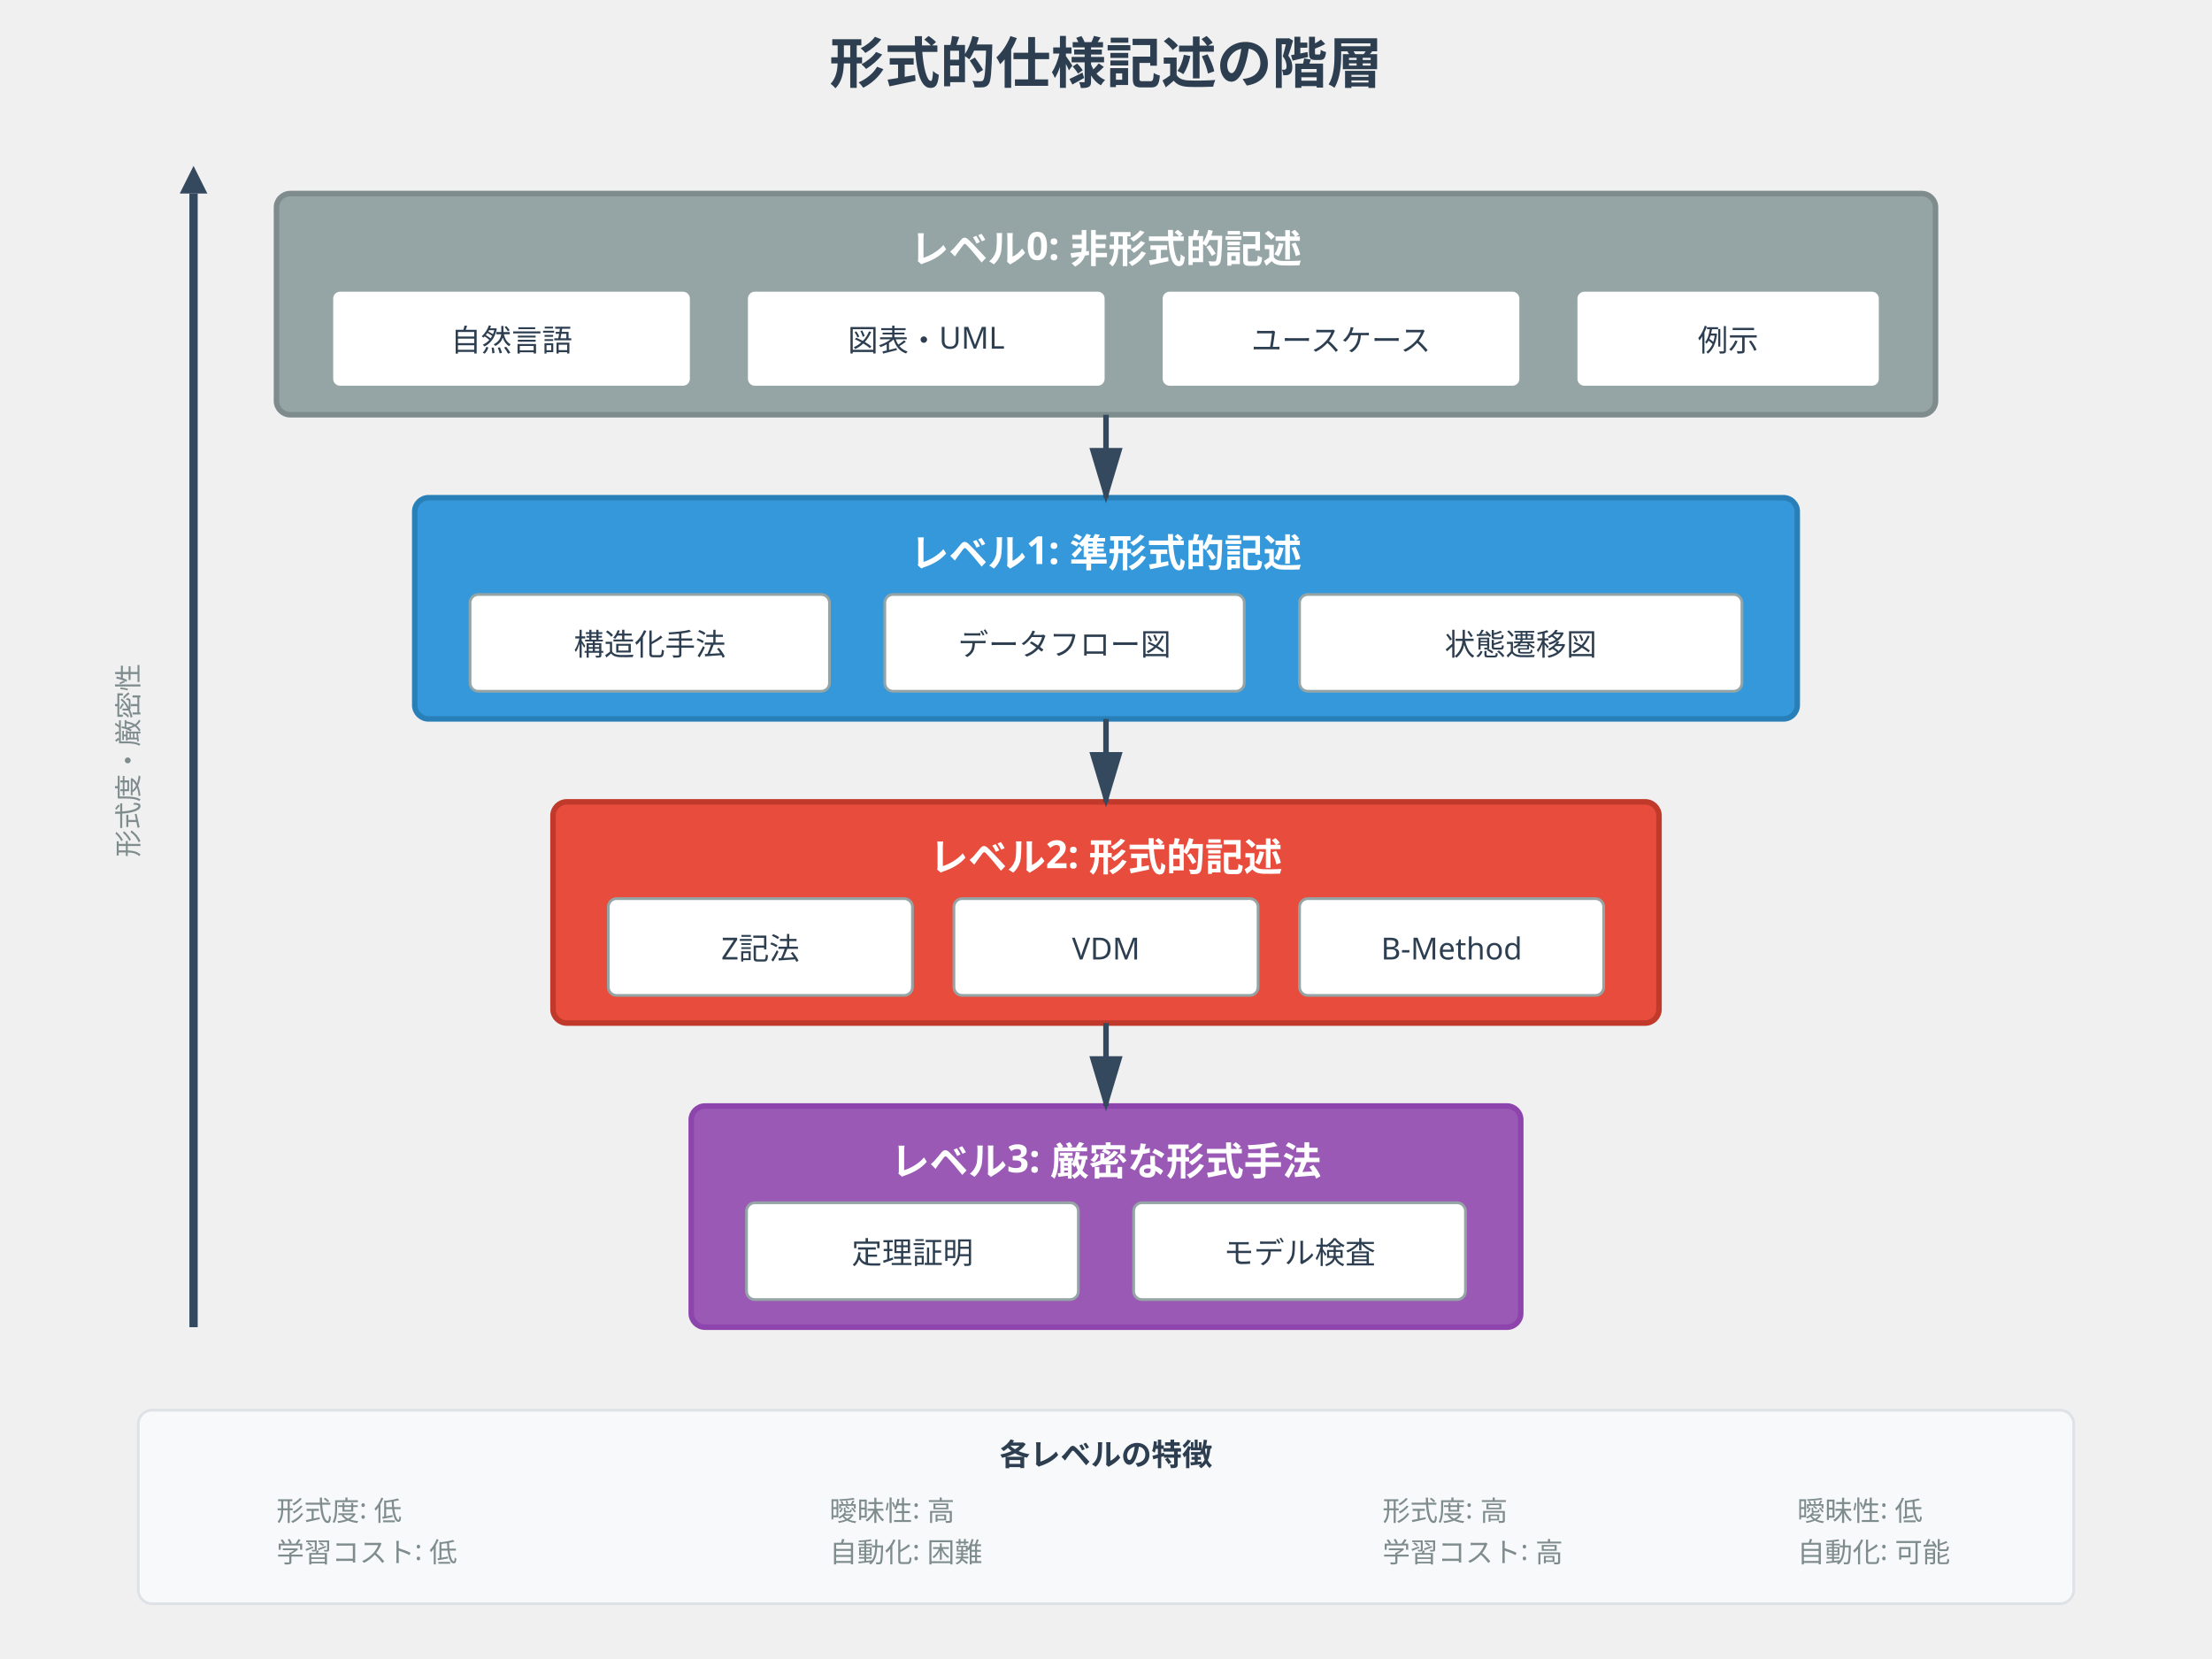
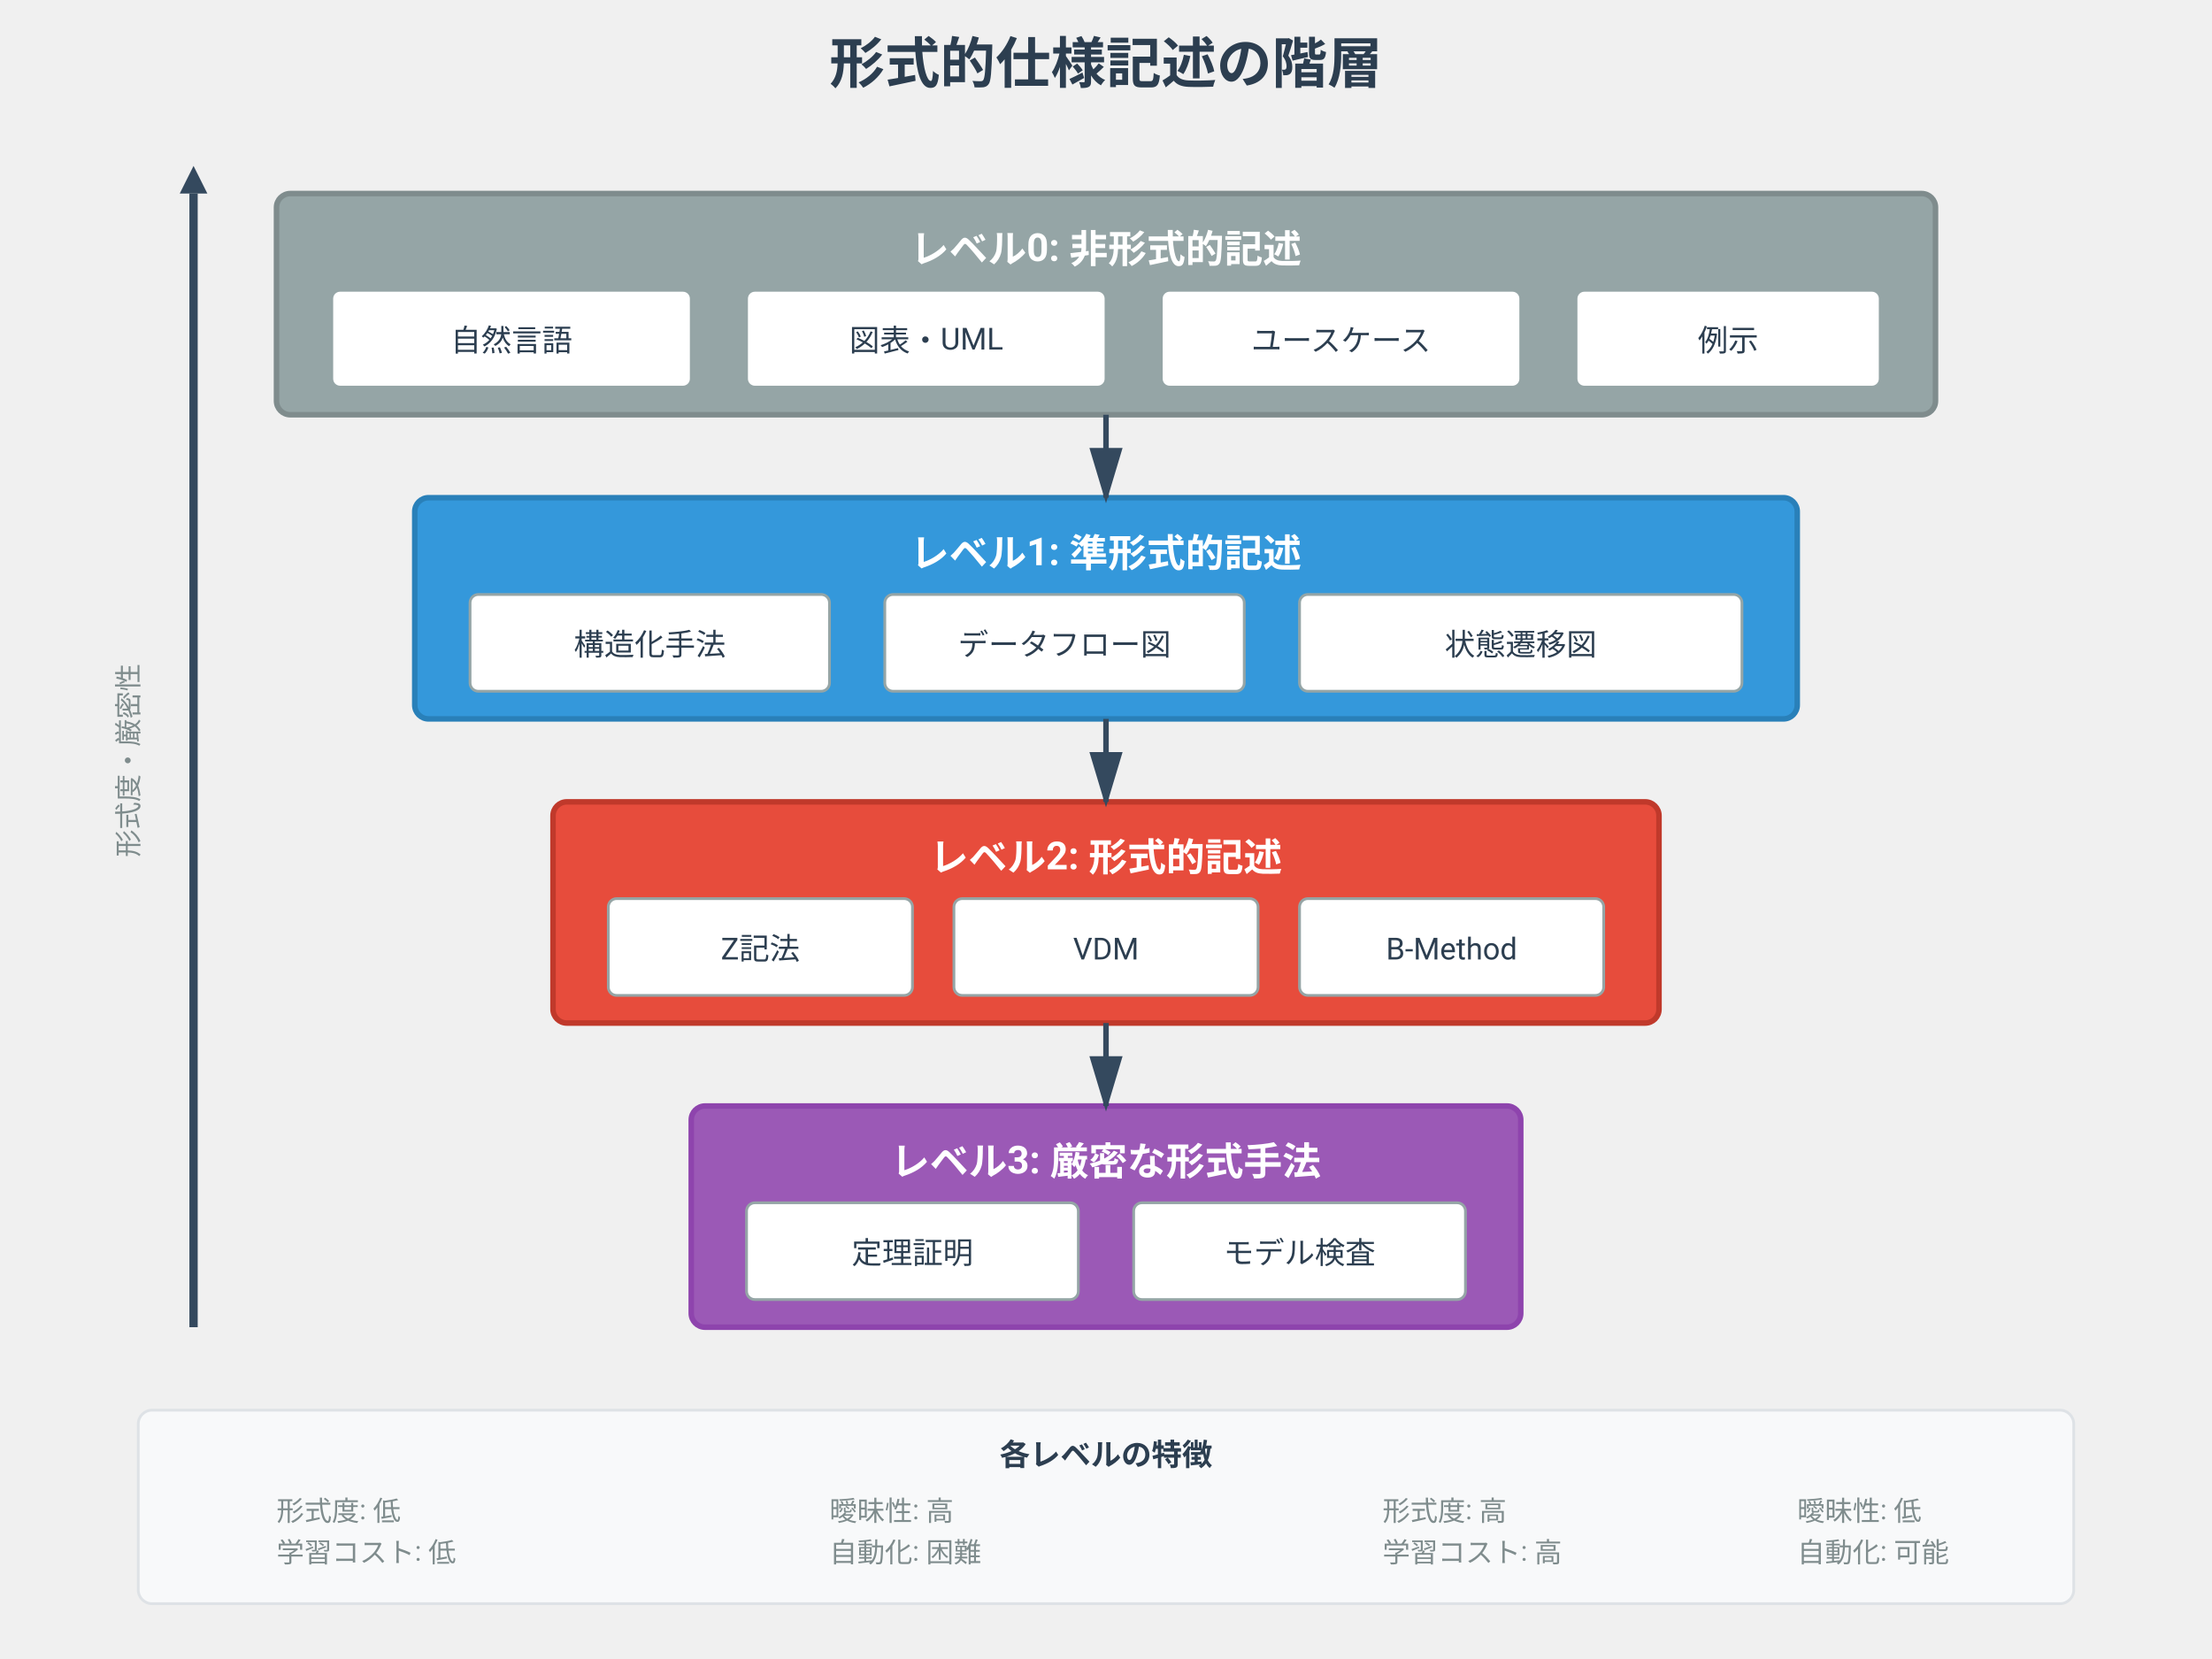
<svg xmlns="http://www.w3.org/2000/svg" width="800" height="600" viewBox="0 0 800 600">
  <defs>
    <style>
-       .title { font-family: 'Noto Sans JP', sans-serif; font-size: 20px; font-weight: bold; fill: #2c3e50; }
-       .level-title { font-family: 'Noto Sans JP', sans-serif; font-size: 14px; font-weight: bold; fill: #fff; }
-       .method-text { font-family: 'Noto Sans JP', sans-serif; font-size: 11px; fill: #2c3e50; }
-       .small-text { font-family: 'Noto Sans JP', sans-serif; font-size: 10px; fill: #7f8c8d; }
+       .title { font-family: -apple-system, BlinkMacSystemFont, 'Segoe UI', Roboto, 'Helvetica Neue', Arial, 'Noto Sans', sans-serif, 'Apple Color Emoji', 'Segoe UI Emoji', 'Segoe UI Symbol', 'Noto Color Emoji'; font-size: 20px; font-weight: bold; fill: #2c3e50; }
+       .level-title { font-family: -apple-system, BlinkMacSystemFont, 'Segoe UI', Roboto, 'Helvetica Neue', Arial, 'Noto Sans', sans-serif, 'Apple Color Emoji', 'Segoe UI Emoji', 'Segoe UI Symbol', 'Noto Color Emoji'; font-size: 14px; font-weight: bold; fill: #fff; }
+       .method-text { font-family: -apple-system, BlinkMacSystemFont, 'Segoe UI', Roboto, 'Helvetica Neue', Arial, 'Noto Sans', sans-serif, 'Apple Color Emoji', 'Segoe UI Emoji', 'Segoe UI Symbol', 'Noto Color Emoji'; font-size: 11px; fill: #2c3e50; }
+       .small-text { font-family: -apple-system, BlinkMacSystemFont, 'Segoe UI', Roboto, 'Helvetica Neue', Arial, 'Noto Sans', sans-serif, 'Apple Color Emoji', 'Segoe UI Emoji', 'Segoe UI Symbol', 'Noto Color Emoji'; font-size: 10px; fill: #7f8c8d; }
      .informal-level { fill: #95a5a6; stroke: #7f8c8d; stroke-width: 2; }
      .semi-formal-level { fill: #3498db; stroke: #2980b9; stroke-width: 2; }
      .formal-level { fill: #e74c3c; stroke: #c0392b; stroke-width: 2; }
      .rigorous-level { fill: #9b59b6; stroke: #8e44ad; stroke-width: 2; }
      .component { fill: #fff; stroke: #95a5a6; stroke-width: 1; }
      .arrow { stroke: #34495e; stroke-width: 2; fill: none; marker-end: url(#arrowhead); }
    </style>
    <marker id="arrowhead" markerWidth="10" markerHeight="10" refX="9" refY="3" orient="auto">
      <polygon points="0 0, 10 3, 0 6" fill="#34495e" />
    </marker>
  </defs>
  <text x="400" y="30" class="title" text-anchor="middle">形式的仕様記述の階層</text>
  <g id="informal">
    <rect x="100" y="70" width="600" height="80" class="informal-level" rx="5" />
    <text x="400" y="95" class="level-title" text-anchor="middle">レベル0: 非形式的記述</text>
    <rect x="120" y="105" width="130" height="35" class="component" rx="3" />
    <text x="185" y="127" class="method-text" text-anchor="middle">自然言語</text>
    <rect x="270" y="105" width="130" height="35" class="component" rx="3" />
    <text x="335" y="127" class="method-text" text-anchor="middle">図表・UML</text>
    <rect x="420" y="105" width="130" height="35" class="component" rx="3" />
    <text x="485" y="127" class="method-text" text-anchor="middle">ユースケース</text>
    <rect x="570" y="105" width="110" height="35" class="component" rx="3" />
    <text x="625" y="127" class="method-text" text-anchor="middle">例示</text>
  </g>
  <g id="semi-formal">
    <rect x="150" y="180" width="500" height="80" class="semi-formal-level" rx="5" />
    <text x="400" y="205" class="level-title" text-anchor="middle">レベル1: 準形式的記述</text>
    <rect x="170" y="215" width="130" height="35" class="component" rx="3" />
    <text x="235" y="237" class="method-text" text-anchor="middle">構造化手法</text>
    <rect x="320" y="215" width="130" height="35" class="component" rx="3" />
    <text x="385" y="237" class="method-text" text-anchor="middle">データフロー図</text>
    <rect x="470" y="215" width="160" height="35" class="component" rx="3" />
    <text x="550" y="237" class="method-text" text-anchor="middle">状態遷移図</text>
  </g>
  <g id="formal">
    <rect x="200" y="290" width="400" height="80" class="formal-level" rx="5" />
    <text x="400" y="315" class="level-title" text-anchor="middle">レベル2: 形式的記述</text>
    <rect x="220" y="325" width="110" height="35" class="component" rx="3" />
    <text x="275" y="347" class="method-text" text-anchor="middle">Z記法</text>
    <rect x="345" y="325" width="110" height="35" class="component" rx="3" />
    <text x="400" y="347" class="method-text" text-anchor="middle">VDM</text>
    <rect x="470" y="325" width="110" height="35" class="component" rx="3" />
    <text x="525" y="347" class="method-text" text-anchor="middle">B-Method</text>
  </g>
  <g id="rigorous">
    <rect x="250" y="400" width="300" height="80" class="rigorous-level" rx="5" />
    <text x="400" y="425" class="level-title" text-anchor="middle">レベル3: 厳密な形式手法</text>
    <rect x="270" y="435" width="120" height="35" class="component" rx="3" />
    <text x="330" y="457" class="method-text" text-anchor="middle">定理証明</text>
    <rect x="410" y="435" width="120" height="35" class="component" rx="3" />
    <text x="470" y="457" class="method-text" text-anchor="middle">モデル検査</text>
  </g>
  <path d="M 400 150 L 400 180" class="arrow" />
  <path d="M 400 260 L 400 290" class="arrow" />
  <path d="M 400 370 L 400 400" class="arrow" />
  <g id="characteristics">
    <rect x="50" y="510" width="700" height="70" fill="#f8f9fa" stroke="#dee2e6" stroke-width="1" rx="5" />
    <text x="400" y="530" class="method-text" text-anchor="middle" font-weight="bold">各レベルの特徴</text>
    <text x="100" y="550" class="small-text">形式度: 低</text>
    <text x="100" y="565" class="small-text">学習コスト: 低</text>
    <text x="300" y="550" class="small-text">曖昧性: 高</text>
    <text x="300" y="565" class="small-text">自動化: 困難</text>
    <text x="500" y="550" class="small-text">形式度: 高</text>
    <text x="500" y="565" class="small-text">学習コスト: 高</text>
    <text x="650" y="550" class="small-text">曖昧性: 低</text>
    <text x="650" y="565" class="small-text">自動化: 可能</text>
  </g>
  <g id="gradient">
    <path d="M 70 70 L 70 480" stroke="#34495e" stroke-width="3" fill="none" />
    <text x="50" y="275" class="small-text" text-anchor="middle" transform="rotate(-90, 50, 275)">形式度・厳密性</text>
    <polygon points="70,60 65,70 75,70" fill="#34495e" />
  </g>
</svg>
